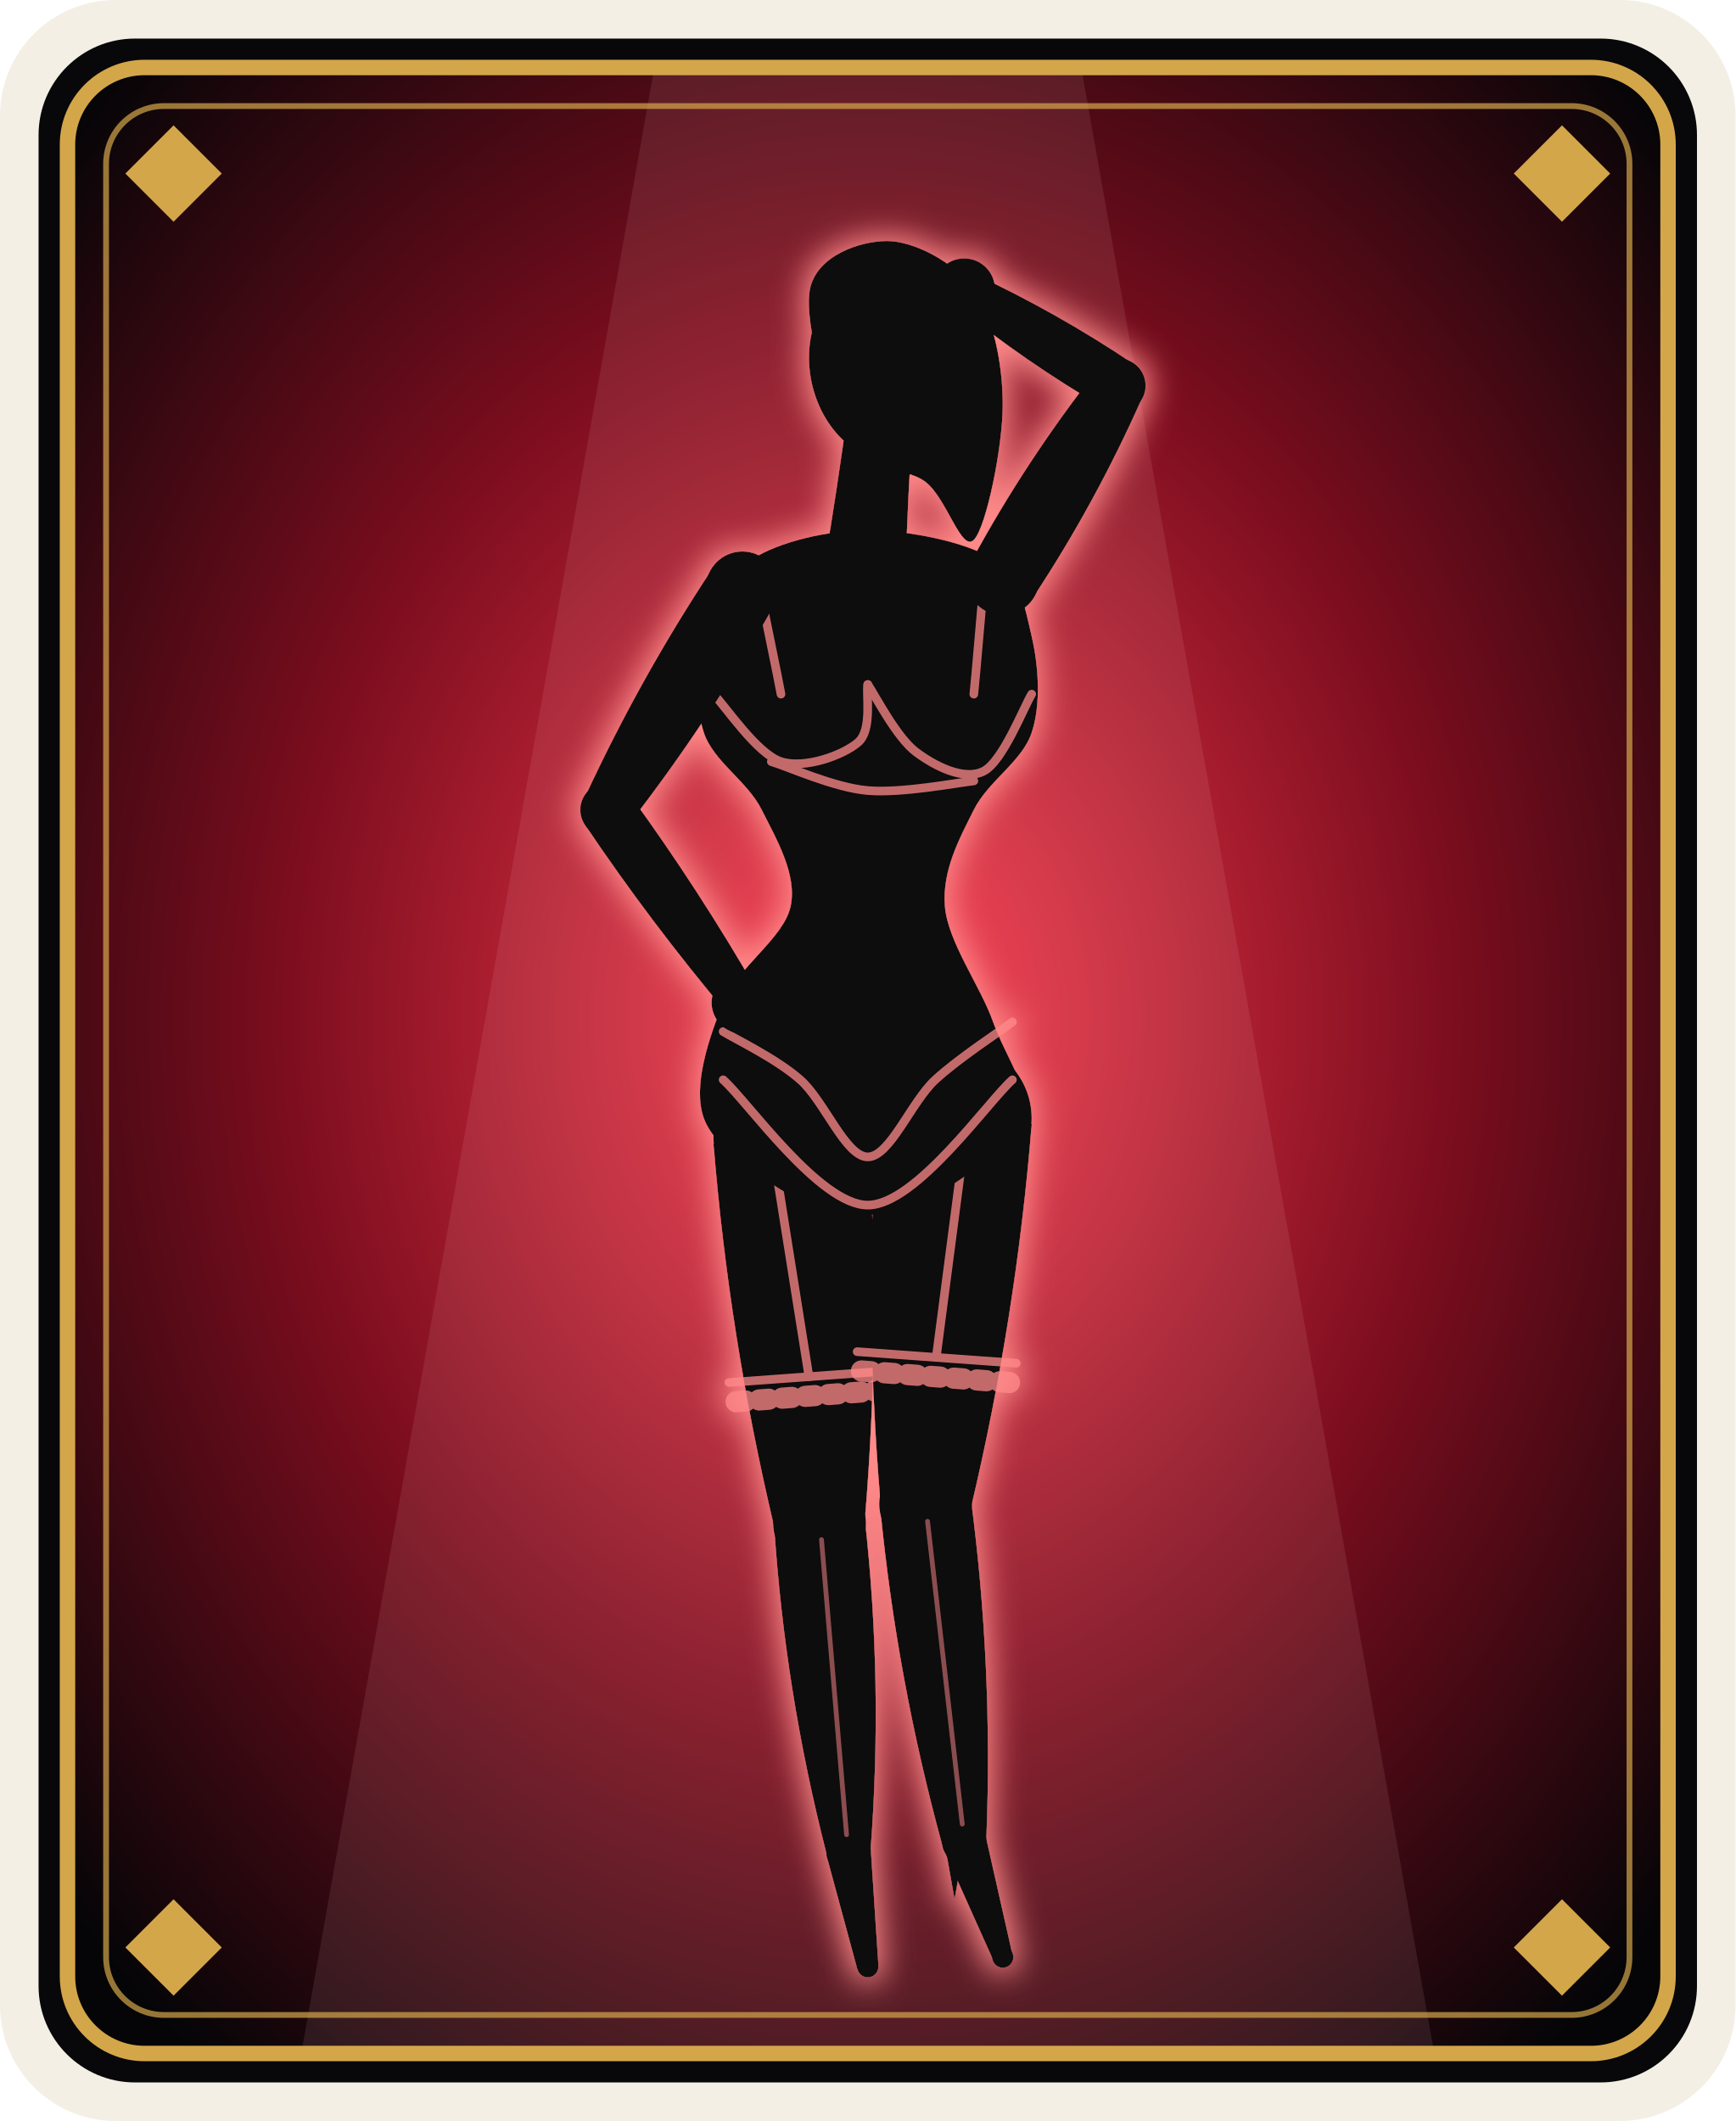
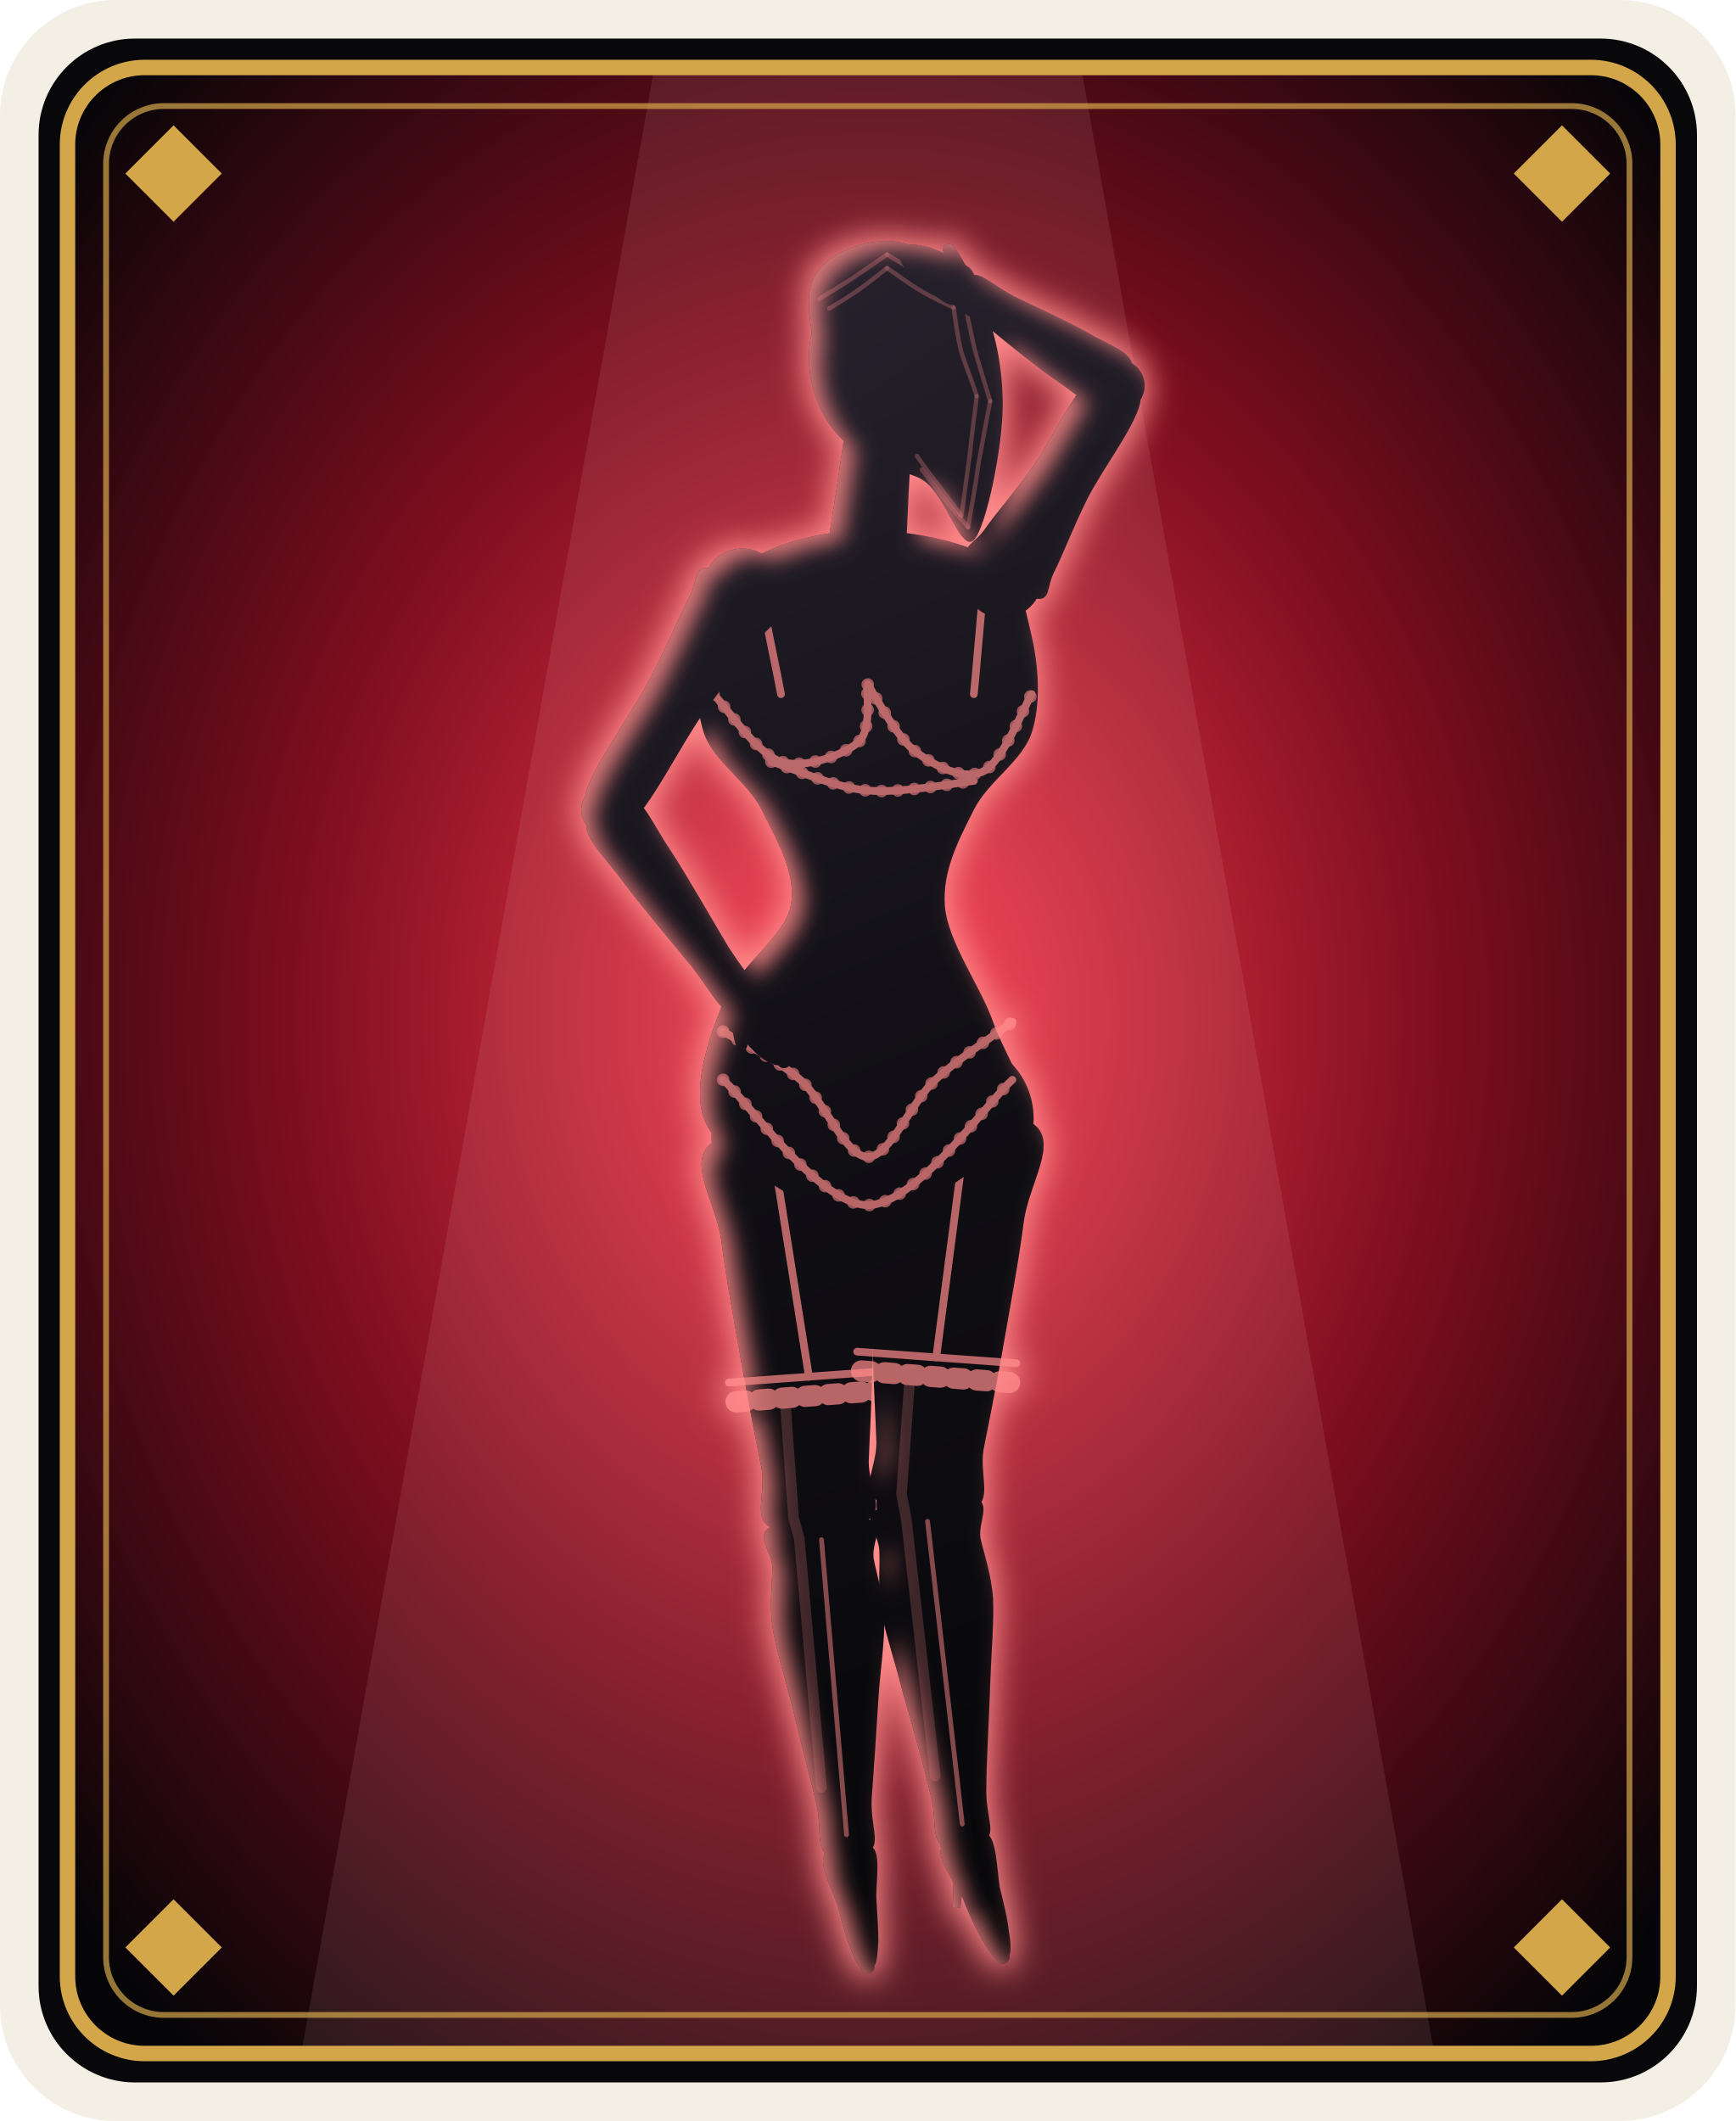
<svg xmlns="http://www.w3.org/2000/svg" viewBox="0 0 180 220" preserveAspectRatio="xMidYMid slice">
  <defs>
    <radialGradient id="bg1" cx="50%" cy="48%" r="62%">
      <stop offset="0" stop-color="#ff3b4e" />
      <stop offset=".55" stop-color="#7a0d1e" />
      <stop offset="1" stop-color="#050507" />
    </radialGradient>
-     <filter id="rim1" x="-30%" y="-30%" width="160%" height="160%">
+     <linearGradient id="skin" gradientUnits="userSpaceOnUse" x1="55" y1="25" x2="130" y2="205">
+       <stop offset="0" stop-color="#2a2430" />
+       <stop offset=".45" stop-color="#121016" />
+       <stop offset="1" stop-color="#050507" />
+     </linearGradient>
+     <filter id="rim1" x="-30%" y="-30%" width="160%" height="160%" color-interpolation-filters="sRGB">
      <feMorphology in="SourceAlpha" operator="dilate" radius="0.5" result="grow" />
      <feGaussianBlur in="grow" stdDeviation="1.6" result="blur" />
-       <feFlood flood-color="#ff8a8a" />
-       <feComposite in2="blur" operator="in" result="rim" />
+       <feFlood flood-color="#ff8a8a" result="col" />
+       <feComposite in="col" in2="blur" operator="in" result="glow" />
+       <feGaussianBlur in="SourceAlpha" stdDeviation="1.1" result="soft" />
+       <feOffset in="soft" dx="1.3" dy="0.8" result="shift" />
+       <feComposite in="SourceAlpha" in2="shift" operator="out" result="edge" />
+       <feComposite in="col" in2="edge" operator="in" result="lit" />
+       <feComponentTransfer in="lit" result="litsoft">
+         <feFuncA type="linear" slope="0.8" />
+       </feComponentTransfer>
      <feMerge>
-         <feMergeNode in="rim" />
+         <feMergeNode in="glow" />
        <feMergeNode in="SourceGraphic" />
+         <feMergeNode in="litsoft" />
      </feMerge>
    </filter>
    <clipPath id="card1">
      <rect x="7" y="7" width="166" height="206" rx="8" />
    </clipPath>
    <clipPath id="top1">
      <rect x="0" y="0" width="180" height="110.0" />
    </clipPath>
-     <style>.lace { stroke-dasharray: 1 1.4; stroke-width: 2.2; } .seam { stroke-width: .5; opacity: .7; }</style>
+     <style>.lace { stroke-dasharray: 1 1.4; stroke-width: 2.2; } .seam { stroke-width: .5; opacity: .7; }
+       .scallop { stroke-dasharray: 0 1.7; stroke-width: 1.3; opacity: .8; } .sheen { stroke-width: 1.1; opacity: .3; }
+       .strand { stroke-width: .45; opacity: .4; }</style>
  </defs>
  <rect width="180" height="220" rx="12" fill="#f4efe4" />
  <rect x="4" y="4" width="172" height="212" rx="10" fill="#08080b" />
  <g clip-path="url(#card1)">
    <rect width="180" height="220" fill="url(#bg1)" />
    <rect width="180" height="220" fill="#ff3b4e" opacity="0">
      <animate attributeName="opacity" values="0;.18;0" dur="2.4s" repeatCount="indefinite" />
    </rect>
    <path d="M70,-5 L110,-5 L150,220 L30,220 Z" fill="#ffd0d0" opacity=".10" />
    <g filter="url(#rim1)">
      <g>
        <g>
-           <g fill="#0a0a0e">
-             <path d="M74.0,118.6 Q75.6,138.6 80.3,158.4 L89.7,157.6 Q91.4,137.4 90.0,117.4 Z" />
-             <circle cx="82.0" cy="118.0" r="8.0" />
-             <circle cx="85.0" cy="158.0" r="4.8" />
-             <path d="M80.3,158.4 Q81.4,175.4 85.7,192.2 L90.3,191.8 Q91.6,174.6 89.7,157.6 Z" />
-             <circle cx="85.0" cy="158.0" r="4.8" />
-             <circle cx="88.0" cy="192.0" r="2.3" />
-             <path d="M85.7,192.4 Q87.3,198.3 88.9,204.2 L91.1,203.8 Q90.7,197.7 90.3,191.6 Z" />
-             <circle cx="88.0" cy="192.0" r="2.3" />
-             <circle cx="90.0" cy="204.0" r="1.1" />
-             <path d="M85.9,189.0 L87.5,198.0 L89.1,189.0 Z" />
+           <g fill="url(#skin)">
+             <path d="M73.8,118.6 C71.2,120.5 74.2,124.6 74.8,128.6 C75.3,132.6 76.4,138.5 77.1,142.5 C77.8,146.5 78.5,149.8 79.0,152.4 C79.4,155.1 78.1,157.5 79.9,158.4 C81.8,159.2 88.4,158.8 90.1,157.6 C91.8,156.5 90.1,154.3 90.1,151.6 C90.2,148.9 90.4,145.5 90.5,141.5 C90.6,137.5 90.8,131.4 90.7,127.4 C90.7,123.4 93.1,118.8 90.2,117.4 C87.4,115.9 76.3,116.7 73.8,118.6 Z" />
+             <circle cx="82.0" cy="118.0" r="8.2" />
+             <circle cx="85.0" cy="158.0" r="5.1" />
+             <path d="M79.9,158.4 C78.3,159.3 80.0,160.8 80.1,162.5 C80.1,164.3 79.8,166.3 80.1,168.7 C80.5,171.1 81.4,174.0 82.2,177.1 C82.9,180.2 84.1,184.6 84.7,187.2 C85.2,189.7 84.7,191.4 85.6,192.2 C86.6,193.0 89.6,192.7 90.4,191.8 C91.2,190.9 90.3,189.2 90.4,186.6 C90.6,184.1 90.9,179.5 91.1,176.3 C91.3,173.1 91.8,170.1 91.7,167.7 C91.6,165.2 90.9,163.3 90.6,161.6 C90.4,159.9 91.9,158.1 90.1,157.6 C88.3,157.0 81.6,157.6 79.9,158.4 Z" />
+             <circle cx="85.0" cy="158.0" r="5.1" />
+             <circle cx="88.0" cy="192.0" r="2.4" />
+             <path d="M85.5,192.4 C84.9,193.4 86.4,196.2 86.9,197.7 C87.3,199.3 87.7,200.8 88.1,201.8 C88.5,202.9 88.9,203.8 89.3,204.1 C89.7,204.5 90.4,204.3 90.7,203.9 C91.0,203.4 91.0,202.5 91.1,201.4 C91.1,200.2 91.0,198.7 90.9,197.1 C90.8,195.4 91.4,192.4 90.5,191.6 C89.6,190.8 86.1,191.4 85.5,192.4 Z" />
+             <circle cx="88.0" cy="192.0" r="2.5" />
+             <circle cx="90.0" cy="204.0" r="0.7" />
+             <path d="M85.7,188.8 Q87.4,193.8 87.2,198.8 L88.0,198.8 Q88.5,192.8 89.8,190.4 Z" />
          </g>
-           <g fill="none" stroke="#ff8a8a" stroke-width="0.9" stroke-linecap="round" opacity="0.75">
+           <g fill="none" stroke="#ff8a8a" stroke-width="0.8" stroke-linecap="round" opacity="0.7">
            <path d="M92.1,142.2 L75.6,143.4" />
            <path class="lace" d="M91.7,144.2 L76.3,145.4" />
            <path d="M79.0,112.0 L83.9,142.8" />
            <path class="seam" d="M85.2,159.7 L87.8,190.3" />
+             <path class="sheen" d="M81.5,146.2 L82.3,157.4 L82.9,159.6 L85.2,185.4" />
          </g>
          <animateTransform attributeName="transform" type="rotate" values="0.00 82.0 118.0;1.75 82.0 118.0;3.03 82.0 118.0;3.50 82.0 118.0;3.03 82.0 118.0;1.75 82.0 118.0;0.00 82.0 118.0;-1.75 82.0 118.0;-3.03 82.0 118.0;-3.50 82.0 118.0;-3.03 82.0 118.0;-1.75 82.0 118.0;-0.00 82.0 118.0" dur="2.4s" repeatCount="indefinite" />
        </g>
        <g>
-           <g fill="#0a0a0e">
-             <path d="M91.0,115.4 Q89.6,135.4 91.3,155.6 L100.7,156.4 Q105.4,136.6 107.0,116.6 Z" />
-             <circle cx="99.0" cy="116.0" r="8.0" />
-             <circle cx="96.0" cy="156.0" r="4.8" />
-             <path d="M91.3,156.5 Q93.0,174.1 97.7,191.3 L102.3,190.7 Q103.0,172.9 100.7,155.5 Z" />
-             <circle cx="96.0" cy="156.0" r="4.8" />
-             <circle cx="100.0" cy="191.0" r="2.3" />
-             <path d="M97.8,191.7 Q100.4,197.5 103.0,203.3 L105.0,202.7 Q103.6,196.5 102.2,190.3 Z" />
-             <circle cx="100.0" cy="191.0" r="2.3" />
-             <circle cx="104.0" cy="203.0" r="1.1" />
-             <path d="M97.4,188.0 L99.0,197.0 L100.6,188.0 Z" />
+           <g fill="url(#skin)">
+             <path d="M90.8,115.4 C87.9,116.8 90.3,121.4 90.3,125.4 C90.2,129.4 90.4,135.5 90.5,139.5 C90.6,143.5 90.8,146.9 90.9,149.6 C90.9,152.3 89.2,154.5 90.9,155.6 C92.6,156.8 99.2,157.2 101.1,156.4 C102.9,155.5 101.6,153.1 102.0,150.4 C102.5,147.8 103.2,144.5 103.9,140.5 C104.6,136.5 105.7,130.6 106.2,126.6 C106.8,122.6 109.8,118.5 107.2,116.6 C104.7,114.7 93.6,113.9 90.8,115.4 Z" />
+             <circle cx="99.0" cy="116.0" r="8.2" />
+             <circle cx="96.0" cy="156.0" r="5.1" />
+             <path d="M90.9,156.6 C89.3,157.5 91.1,159.0 91.2,160.8 C91.3,162.6 91.0,164.7 91.4,167.2 C91.9,169.7 92.9,172.6 93.7,175.8 C94.6,178.9 95.9,183.5 96.5,186.1 C97.2,188.7 96.6,190.5 97.6,191.3 C98.6,192.0 101.6,191.7 102.4,190.7 C103.2,189.8 102.2,188.1 102.3,185.4 C102.3,182.8 102.6,178.0 102.7,174.7 C102.8,171.5 103.1,168.4 103.0,165.8 C102.8,163.3 102.1,161.3 101.7,159.6 C101.4,157.9 102.9,155.9 101.1,155.4 C99.3,154.9 92.6,155.7 90.9,156.6 Z" />
+             <circle cx="96.0" cy="156.0" r="5.1" />
+             <circle cx="100.0" cy="191.0" r="2.4" />
+             <path d="M97.6,191.8 C97.2,192.9 99.2,195.5 99.9,197.0 C100.5,198.6 101.2,200.0 101.8,201.1 C102.4,202.1 102.9,202.9 103.3,203.2 C103.8,203.5 104.4,203.3 104.7,202.8 C104.9,202.3 104.8,201.3 104.6,200.1 C104.5,199.0 104.1,197.4 103.7,195.8 C103.4,194.1 103.4,190.9 102.4,190.2 C101.4,189.5 98.0,190.7 97.6,191.8 Z" />
+             <circle cx="100.0" cy="191.0" r="2.5" />
+             <circle cx="104.0" cy="203.0" r="0.7" />
+             <path d="M97.4,187.9 Q99.1,192.9 98.8,197.9 L99.6,197.9 Q100.2,191.9 101.5,189.5 Z" />
          </g>
-           <g fill="none" stroke="#ff8a8a" stroke-width="0.9" stroke-linecap="round" opacity="0.75">
+           <g fill="none" stroke="#ff8a8a" stroke-width="0.8" stroke-linecap="round" opacity="0.7">
            <path d="M105.4,141.4 L88.9,140.2" />
            <path class="lace" d="M104.7,143.4 L89.3,142.2" />
            <path d="M101.0,111.0 L97.1,140.8" />
            <path class="seam" d="M96.2,157.8 L99.8,189.2" />
+             <path class="sheen" d="M94.3,143.8 L93.5,155.0 L94.0,157.6 L97.0,184.2" />
          </g>
          <animateTransform attributeName="transform" type="rotate" values="0.00 99.0 116.0;-1.75 99.0 116.0;-3.03 99.0 116.0;-3.50 99.0 116.0;-3.03 99.0 116.0;-1.75 99.0 116.0;-0.00 99.0 116.0;1.75 99.0 116.0;3.03 99.0 116.0;3.50 99.0 116.0;3.03 99.0 116.0;1.75 99.0 116.0;0.00 99.0 116.0" dur="2.4s" repeatCount="indefinite" />
        </g>
        <g>
-           <g fill="#0a0a0e">
+           <g fill="url(#skin)">
            <path d="M78.0,58.0 C80.8,56.2 85.8,55.0 90.0,55.0 C94.2,55.0 100.2,56.2 103.0,58.0 C105.8,59.8 106.3,63.0 107.0,66.0 C107.7,69.0 108.0,73.0 107.0,76.0 C106.0,79.0 102.5,81.0 101.0,84.0 C99.5,87.0 97.7,90.3 98.0,94.0 C98.3,97.7 101.7,102.3 103.0,106.0 C104.3,109.7 107.0,113.0 106.0,116.0 C105.0,119.0 99.7,122.3 97.0,124.0 C94.3,125.7 92.5,126.0 90.0,126.0 C87.5,126.0 84.8,125.7 82.0,124.0 C79.2,122.3 74.2,119.3 73.0,116.0 C71.8,112.7 73.5,107.7 75.0,104.0 C76.5,100.3 81.3,97.3 82.0,94.0 C82.7,90.7 80.5,87.0 79.0,84.0 C77.5,81.0 74.0,79.0 73.0,76.0 C72.0,73.0 72.2,69.0 73.0,66.0 C73.8,63.0 75.2,59.8 78.0,58.0 Z" />
          </g>
-           <g fill="none" stroke="#ff8a8a" stroke-width="0.9" stroke-linecap="round" opacity="0.75">
+           <g fill="none" stroke="#ff8a8a" stroke-width="0.8" stroke-linecap="round" opacity="0.7">
            <path d="M74.0,72.0 C75.2,73.2 78.5,78.2 81.0,79.0 C83.5,79.8 87.5,78.3 89.0,77.0 C90.5,75.7 89.8,72.0 90.0,71.0" />
            <path d="M90.0,71.0 C90.8,72.2 93.0,76.5 95.0,78.0 C97.0,79.5 100.0,81.0 102.0,80.0 C104.0,79.0 106.2,73.3 107.0,72.0" />
            <path d="M80.0,79.0 C81.7,79.5 86.5,81.7 90.0,82.0 C93.5,82.3 99.2,81.2 101.0,81.0" />
            <path d="M81.0,72.0 C80.7,70.3 79.3,63.7 79.0,62.0" />
            <path d="M101.0,72.0 C101.2,70.2 101.8,62.8 102.0,61.0" />
            <path d="M75.0,107.0 C76.3,107.8 80.5,109.8 83.0,112.0 C85.5,114.2 87.7,120.0 90.0,120.0 C92.3,120.0 94.5,114.3 97.0,112.0 C99.5,109.7 103.7,107.0 105.0,106.0" />
            <path d="M75.0,112.0 C77.5,114.2 85.0,125.0 90.0,125.0 C95.0,125.0 102.5,114.2 105.0,112.0" />
+             <path class="scallop" d="M74.0,72.0 C75.2,73.2 78.5,78.2 81.0,79.0 C83.5,79.8 87.5,78.3 89.0,77.0 C90.5,75.7 89.8,72.0 90.0,71.0" />
+             <path class="scallop" d="M90.0,71.0 C90.8,72.2 93.0,76.5 95.0,78.0 C97.0,79.5 100.0,81.0 102.0,80.0 C104.0,79.0 106.2,73.3 107.0,72.0" />
+             <path class="scallop" d="M80.0,79.0 C81.7,79.5 86.5,81.7 90.0,82.0 C93.5,82.3 99.2,81.2 101.0,81.0" />
+             <path class="scallop" d="M75.0,107.0 C76.3,107.8 80.5,109.8 83.0,112.0 C85.5,114.2 87.7,120.0 90.0,120.0 C92.3,120.0 94.5,114.3 97.0,112.0 C99.5,109.7 103.7,107.0 105.0,106.0" />
+             <path class="scallop" d="M75.0,112.0 C77.5,114.2 85.0,125.0 90.0,125.0 C95.0,125.0 102.5,114.2 105.0,112.0" />
          </g>
          <g>
-             <g fill="#0a0a0e">
+             <g fill="url(#skin)">
              <path d="M84.0,30.0 C84.7,26.5 89.2,25.0 92.0,25.0 C94.8,25.0 99.0,27.2 101.0,30.0 C103.0,32.8 104.0,37.7 104.0,42.0 C104.0,46.3 102.3,54.7 101.0,56.0 C99.7,57.3 98.2,51.7 96.0,50.0 C93.8,48.3 90.0,49.3 88.0,46.0 C86.0,42.7 83.3,33.5 84.0,30.0 Z" />
              <ellipse cx="92" cy="38" rx="8" ry="10" transform="rotate(-12 92 38)" />
              <path d="M87.5,45.7 Q86.8,50.6 86.0,55.6 L94.0,56.4 Q94.2,51.4 94.5,46.3 Z" />
              <circle cx="91.0" cy="46.0" r="3.5" />
              <circle cx="90.0" cy="56.0" r="4.0" />
            </g>
+             <g fill="none" stroke="#ff8a8a" stroke-width="0.8" stroke-linecap="round" opacity="0.7">
+               <path class="strand" d="M85.0,31.0 C85.6,30.6 87.3,29.6 88.5,28.8 C89.7,28.0 91.4,26.8 92.0,26.4" />
+               <path class="strand" d="M86.0,32.0 C86.5,31.7 88.0,30.8 89.0,30.1 C90.0,29.4 91.5,28.2 92.0,27.8" />
+               <path class="strand" d="M92.0,26.4 C92.7,26.8 94.6,28.0 95.9,28.8 C97.3,29.5 99.3,30.6 100.0,30.9" />
+               <path class="strand" d="M92.0,27.8 C92.6,28.2 94.2,29.4 95.4,30.1 C96.5,30.8 98.3,31.6 98.9,31.9" />
+               <path class="strand" d="M100.0,30.9 C100.1,31.8 100.7,34.5 101.1,36.3 C101.6,38.0 102.4,40.7 102.7,41.6" />
+               <path class="strand" d="M98.9,31.9 C99.0,32.6 99.3,35.0 99.7,36.5 C100.2,38.1 101.1,40.3 101.3,41.1" />
+               <path class="strand" d="M102.7,41.6 C102.5,42.6 101.9,45.8 101.5,48.0 C101.2,50.2 100.6,53.6 100.4,54.7" />
+               <path class="strand" d="M101.3,41.1 C101.2,42.1 100.8,44.9 100.6,47.0 C100.3,49.0 99.9,52.4 99.7,53.5" />
+               <path class="strand" d="M100.4,54.7 C100.0,54.2 98.7,52.7 97.9,51.7 C97.1,50.7 96.0,49.2 95.6,48.7" />
+               <path class="strand" d="M99.7,53.5 C99.4,53.0 98.2,51.5 97.4,50.4 C96.6,49.4 95.5,47.9 95.1,47.3" />
+             </g>
            <animateTransform attributeName="transform" type="rotate" values="8.00 90.0 56.0;6.93 90.0 56.0;4.00 90.0 56.0;0.00 90.0 56.0;-4.00 90.0 56.0;-6.93 90.0 56.0;-8.00 90.0 56.0;-6.93 90.0 56.0;-4.00 90.0 56.0;-0.00 90.0 56.0;4.00 90.0 56.0;6.93 90.0 56.0;8.00 90.0 56.0" dur="2.4s" repeatCount="indefinite" />
          </g>
          <g>
-             <g fill="#0a0a0e">
-               <path d="M107.2,61.9 Q113.6,52.2 118.4,41.4 L113.6,38.6 Q106.4,47.8 100.8,58.1 Z" />
-               <circle cx="104.0" cy="60.0" r="3.8" />
-               <circle cx="116.0" cy="40.0" r="2.8" />
+             <g fill="url(#skin)">
+               <path d="M107.5,62.1 C109.0,62.3 108.5,60.9 109.4,59.2 C110.3,57.4 111.3,54.7 112.8,51.7 C114.3,48.7 118.2,43.6 118.3,41.4 C118.5,39.2 115.5,37.5 113.7,38.6 C111.8,39.8 109.1,45.6 107.2,48.3 C105.3,51.0 103.3,53.2 102.2,54.8 C101.1,56.4 99.6,56.7 100.5,57.9 C101.4,59.1 106.0,61.9 107.5,62.1 Z" />
+               <circle cx="104.0" cy="60.0" r="4.1" />
+               <circle cx="116.0" cy="40.0" r="2.7" />
            </g>
            <g>
-               <g fill="#0a0a0e">
-                 <path d="M117.5,37.7 Q109.6,32.4 101.0,28.4 L99.0,31.6 Q106.4,37.6 114.5,42.3 Z" />
-                 <circle cx="116.0" cy="40.0" r="2.8" />
-                 <circle cx="100.0" cy="30.0" r="1.9" />
-                 <circle cx="100" cy="30" r="3.2" />
+               <g fill="url(#skin)">
+                 <path d="M117.4,37.7 C117.1,36.4 114.8,35.7 112.8,34.5 C110.7,33.3 107.1,31.7 105.1,30.7 C103.2,29.7 101.9,28.4 100.9,28.5 C99.9,28.7 98.8,30.5 99.1,31.5 C99.4,32.5 101.1,33.0 102.9,34.3 C104.6,35.7 107.7,38.2 109.6,39.5 C111.6,40.8 113.3,42.6 114.6,42.3 C115.9,42.0 117.7,39.0 117.4,37.7 Z" />
+                 <circle cx="116.0" cy="40.0" r="2.7" />
+                 <circle cx="100.0" cy="30.0" r="1.8" />
+                 <path d="M101.0,28.5 C100.9,27.7 99.7,27.3 98.9,26.8 C98.1,26.3 96.9,25.8 96.1,25.6 C95.3,25.4 94.5,25.3 94.0,25.4 C93.5,25.6 93.2,26.1 93.3,26.6 C93.3,27.1 93.8,27.8 94.3,28.5 C94.9,29.1 95.8,29.9 96.6,30.4 C97.4,30.9 98.3,31.9 99.0,31.5 C99.8,31.2 101.0,29.3 101.0,28.5 Z" />
+                 <circle cx="100.0" cy="30.0" r="1.8" />
+                 <circle cx="93.6" cy="26.0" r="0.7" />
+                 <path d="M101.0,29.6 C101.0,28.8 99.5,26.3 99.0,25.7 C98.4,25.1 97.9,25.4 97.9,26.2 C97.9,26.9 98.4,29.8 99.0,30.4 C99.5,31.0 101.0,30.4 101.0,29.6 Z" />
+                 <circle cx="100.0" cy="30.0" r="1.1" />
+                 <circle cx="98.4" cy="25.9" r="0.6" />
              </g>
              <animateTransform attributeName="transform" type="rotate" values="14.35 116.0 40.0;19.39 116.0 40.0;19.24 116.0 40.0;13.93 116.0 40.0;4.89 116.0 40.0;-5.46 116.0 40.0;-14.35 116.0 40.0;-19.39 116.0 40.0;-19.24 116.0 40.0;-13.93 116.0 40.0;-4.89 116.0 40.0;5.46 116.0 40.0;14.35 116.0 40.0" dur="2.4s" repeatCount="indefinite" />
            </g>
            <animateTransform attributeName="transform" type="rotate" values="0.00 104.0 60.0;7.00 104.0 60.0;12.12 104.0 60.0;14.00 104.0 60.0;12.12 104.0 60.0;7.00 104.0 60.0;0.00 104.0 60.0;-7.00 104.0 60.0;-12.12 104.0 60.0;-14.00 104.0 60.0;-12.12 104.0 60.0;-7.00 104.0 60.0;-0.00 104.0 60.0" dur="2.4s" repeatCount="indefinite" />
          </g>
          <g>
-             <g fill="#0a0a0e">
-               <path d="M73.8,59.1 Q66.4,70.3 60.7,82.6 L65.3,85.4 Q73.6,74.7 80.2,62.9 Z" />
-               <circle cx="77.0" cy="61.0" r="3.8" />
-               <circle cx="63.0" cy="84.0" r="2.8" />
+             <g fill="url(#skin)">
+               <path d="M73.5,58.9 C72.0,58.7 72.4,60.3 71.3,62.3 C70.3,64.3 69.0,67.4 67.2,70.8 C65.4,74.2 61.0,80.2 60.7,82.6 C60.4,85.0 63.3,86.8 65.3,85.4 C67.3,84.0 70.6,77.3 72.8,74.2 C75.0,71.1 77.2,68.5 78.5,66.6 C79.8,64.8 81.3,64.4 80.5,63.1 C79.7,61.8 75.0,59.0 73.5,58.9 Z" />
+               <circle cx="77.0" cy="61.0" r="4.1" />
+               <circle cx="63.0" cy="84.0" r="2.7" />
            </g>
            <g>
-               <g fill="#0a0a0e">
-                 <path d="M60.7,85.6 Q67.5,95.7 75.4,105.1 L78.6,102.9 Q72.5,92.3 65.3,82.4 Z" />
-                 <circle cx="63.0" cy="84.0" r="2.8" />
-                 <circle cx="77.0" cy="104.0" r="1.9" />
-                 <circle cx="77" cy="104" r="3.2" />
+               <g fill="url(#skin)">
+                 <path d="M60.8,85.5 C60.7,87.1 63.0,89.2 64.8,91.7 C66.6,94.1 69.9,98.0 71.7,100.2 C73.5,102.5 74.5,104.5 75.6,105.0 C76.7,105.5 78.5,104.2 78.4,103.0 C78.4,101.8 76.7,100.2 75.3,97.8 C73.8,95.3 71.3,90.9 69.6,88.3 C67.9,85.8 66.7,82.9 65.2,82.5 C63.7,82.0 60.9,84.0 60.8,85.5 Z" />
+                 <circle cx="63.0" cy="84.0" r="2.7" />
+                 <circle cx="77.0" cy="104.0" r="1.8" />
+                 <path d="M75.5,105.0 C75.2,105.8 76.2,106.6 76.7,107.4 C77.3,108.1 78.2,109.1 78.8,109.6 C79.5,110.1 80.2,110.5 80.7,110.5 C81.2,110.6 81.7,110.2 81.9,109.7 C82.0,109.3 81.9,108.4 81.6,107.6 C81.4,106.8 80.8,105.7 80.3,104.9 C79.7,104.1 79.3,102.9 78.5,103.0 C77.7,103.0 75.8,104.3 75.5,105.0 Z" />
+                 <circle cx="77.0" cy="104.0" r="1.8" />
+                 <circle cx="81.3" cy="110.1" r="0.7" />
+                 <path d="M75.9,104.0 C75.6,104.7 76.0,107.6 76.3,108.3 C76.5,109.1 77.2,109.1 77.5,108.4 C77.8,107.7 78.4,104.8 78.1,104.0 C77.8,103.3 76.2,103.3 75.9,104.0 Z" />
+                 <circle cx="77.0" cy="104.0" r="1.1" />
+                 <circle cx="76.9" cy="108.4" r="0.6" />
              </g>
              <animateTransform attributeName="transform" type="rotate" values="-5.74 63.0 84.0;-7.76 63.0 84.0;-7.70 63.0 84.0;-5.57 63.0 84.0;-1.96 63.0 84.0;2.18 63.0 84.0;5.74 63.0 84.0;7.76 63.0 84.0;7.70 63.0 84.0;5.57 63.0 84.0;1.96 63.0 84.0;-2.18 63.0 84.0;-5.74 63.0 84.0" dur="2.4s" repeatCount="indefinite" />
            </g>
            <animateTransform attributeName="transform" type="rotate" values="0.00 77.0 61.0;-3.00 77.0 61.0;-5.20 77.0 61.0;-6.00 77.0 61.0;-5.20 77.0 61.0;-3.00 77.0 61.0;-0.00 77.0 61.0;3.00 77.0 61.0;5.20 77.0 61.0;6.00 77.0 61.0;5.20 77.0 61.0;3.00 77.0 61.0;0.00 77.0 61.0" dur="2.4s" repeatCount="indefinite" />
          </g>
          <animateTransform attributeName="transform" type="rotate" values="0.00 90.5 117.0;-3.50 90.5 117.0;-6.06 90.5 117.0;-7.00 90.5 117.0;-6.06 90.5 117.0;-3.50 90.5 117.0;-0.00 90.5 117.0;3.50 90.5 117.0;6.06 90.5 117.0;7.00 90.5 117.0;6.06 90.5 117.0;3.50 90.5 117.0;0.00 90.5 117.0" dur="2.4s" repeatCount="indefinite" />
        </g>
        <animateTransform attributeName="transform" type="rotate" values="0.00 94.0 198.0;2.25 94.0 198.0;3.90 94.0 198.0;4.50 94.0 198.0;3.90 94.0 198.0;2.25 94.0 198.0;0.00 94.0 198.0;-2.25 94.0 198.0;-3.90 94.0 198.0;-4.50 94.0 198.0;-3.90 94.0 198.0;-2.25 94.0 198.0;-0.00 94.0 198.0" dur="2.4s" repeatCount="indefinite" />
      </g>
    </g>
  </g>
  <rect x="7" y="7" width="166" height="206" rx="8" fill="none" stroke="#d4a64a" stroke-width="1.6" />
  <rect x="11" y="11" width="158" height="198" rx="6" fill="none" stroke="#d4a64a" stroke-width=".6" opacity=".7" />
  <path d="M18,13 L23,18 L18,23 L13,18 Z" fill="#d4a64a" />
  <path d="M162,13 L167,18 L162,23 L157,18 Z" fill="#d4a64a" />
  <path d="M18,197 L23,202 L18,207 L13,202 Z" fill="#d4a64a" />
  <path d="M162,197 L167,202 L162,207 L157,202 Z" fill="#d4a64a" />
</svg>
